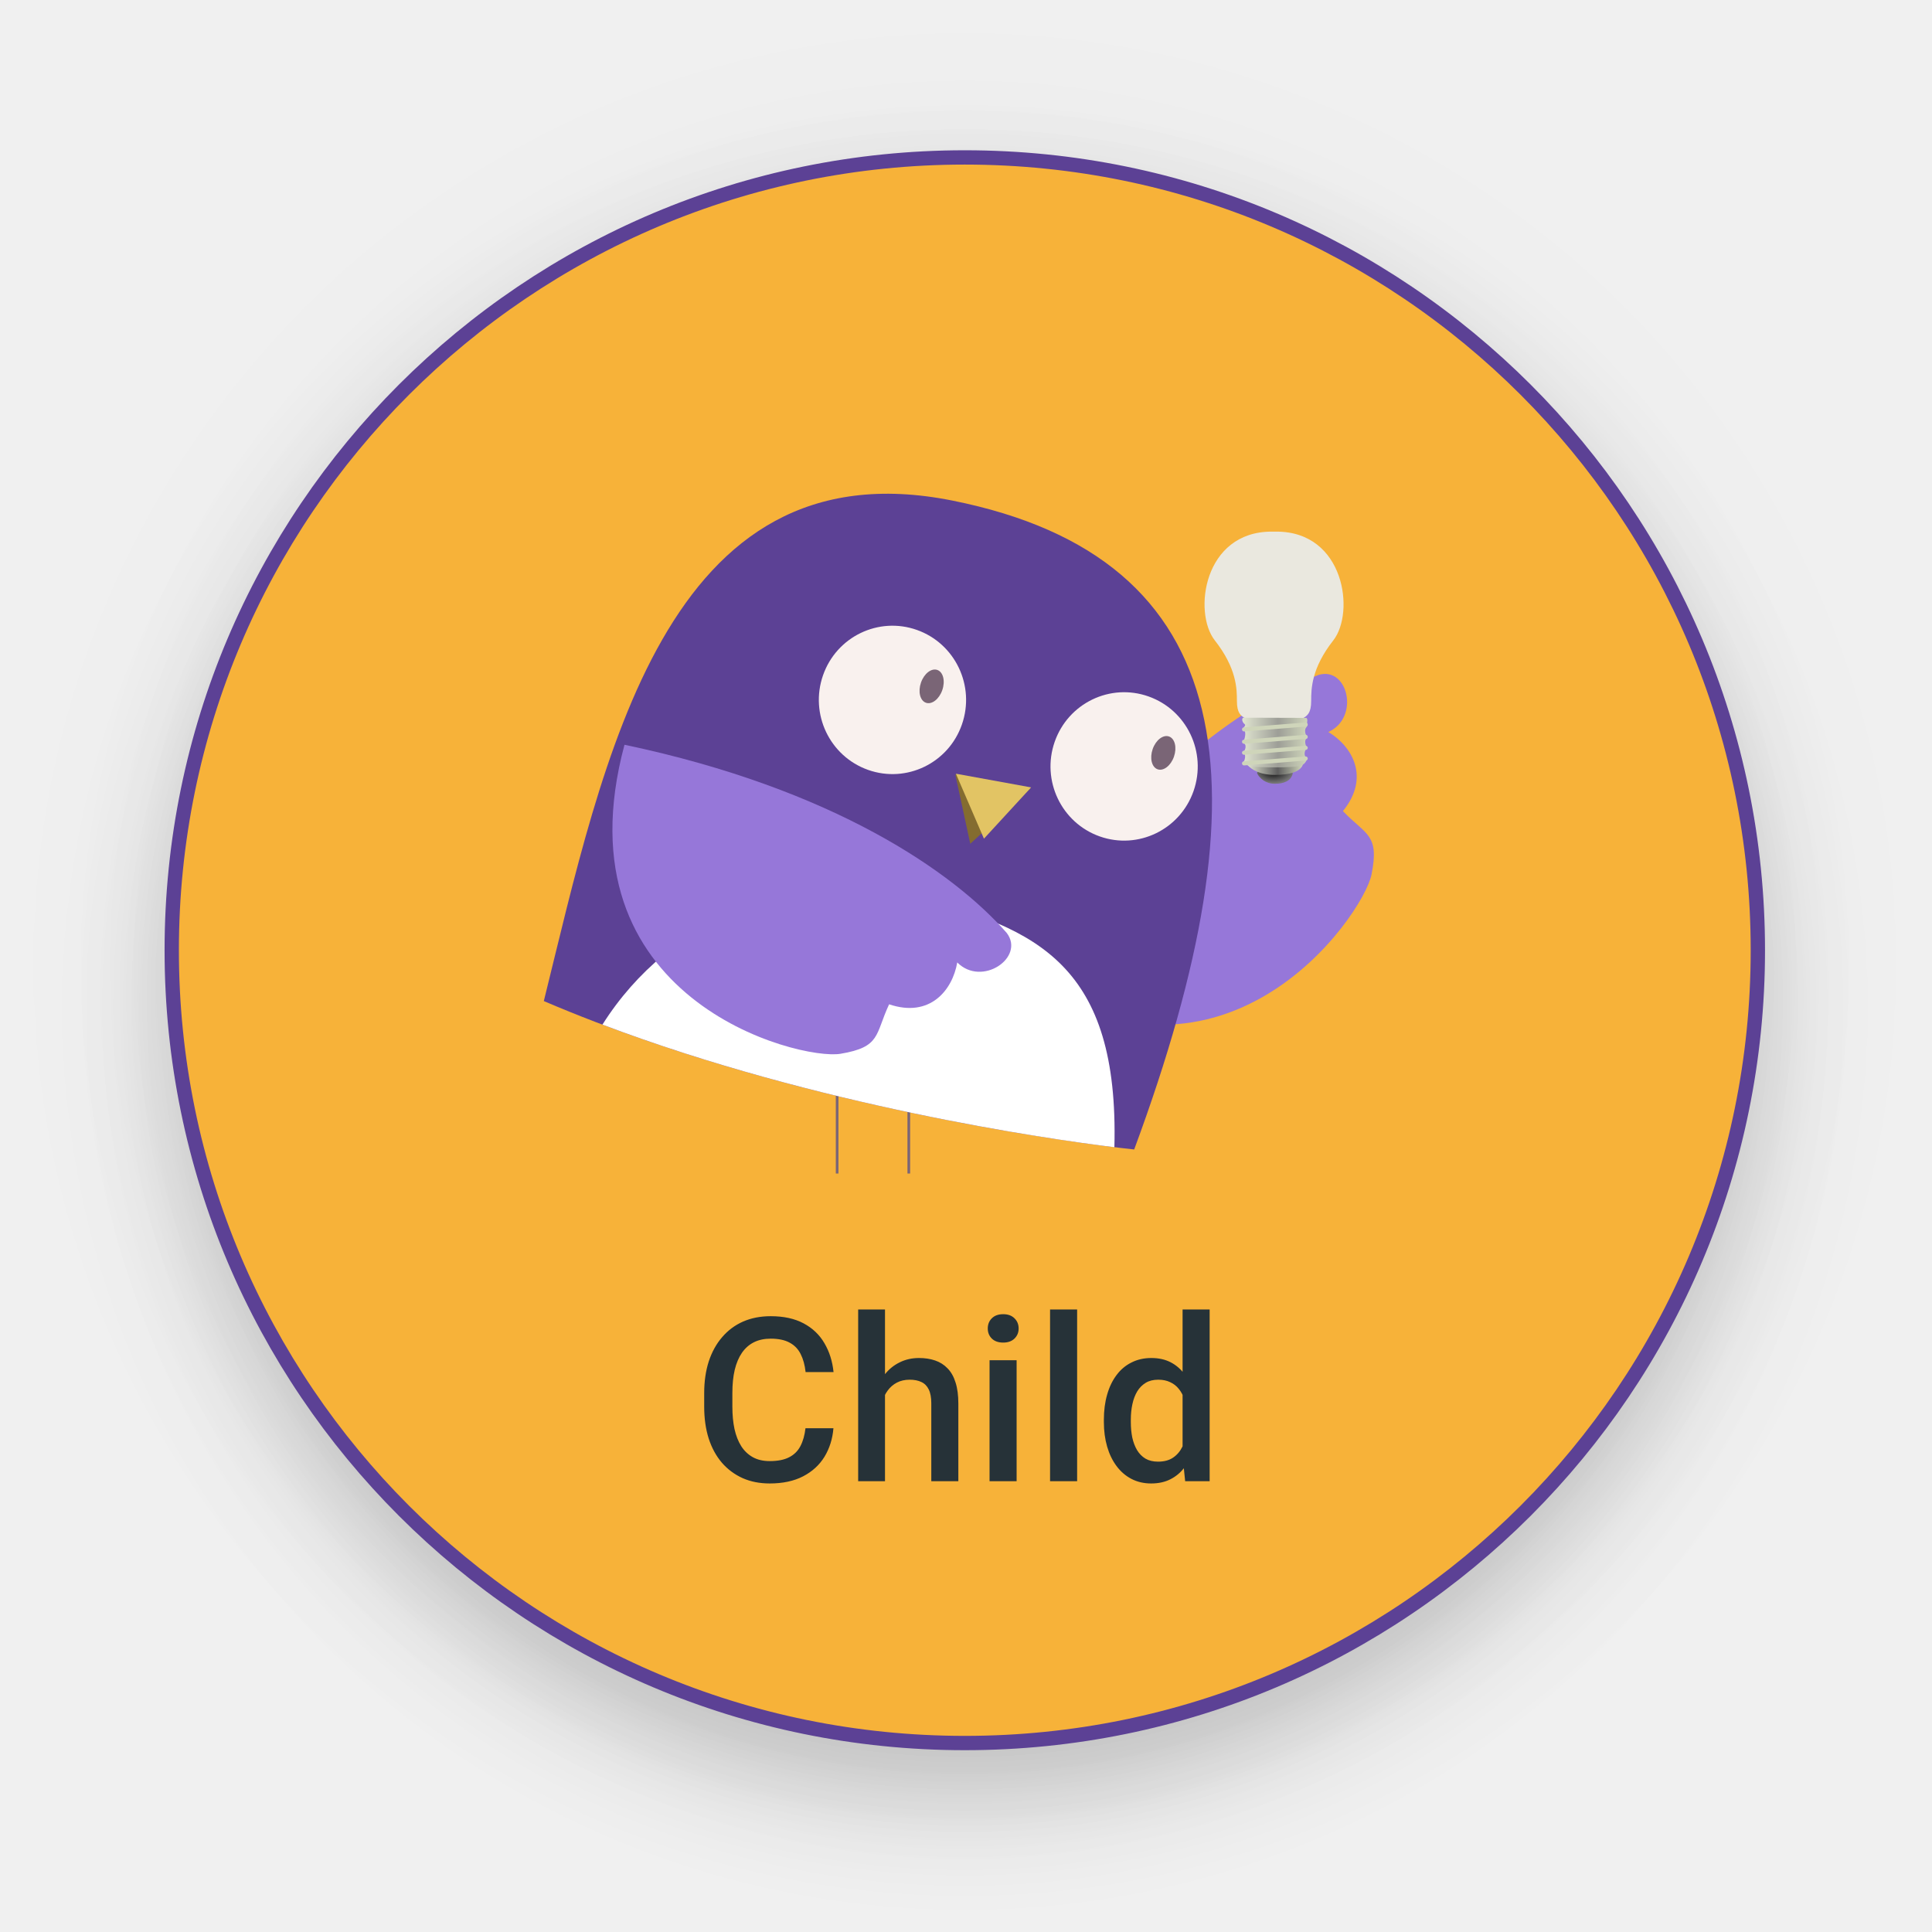
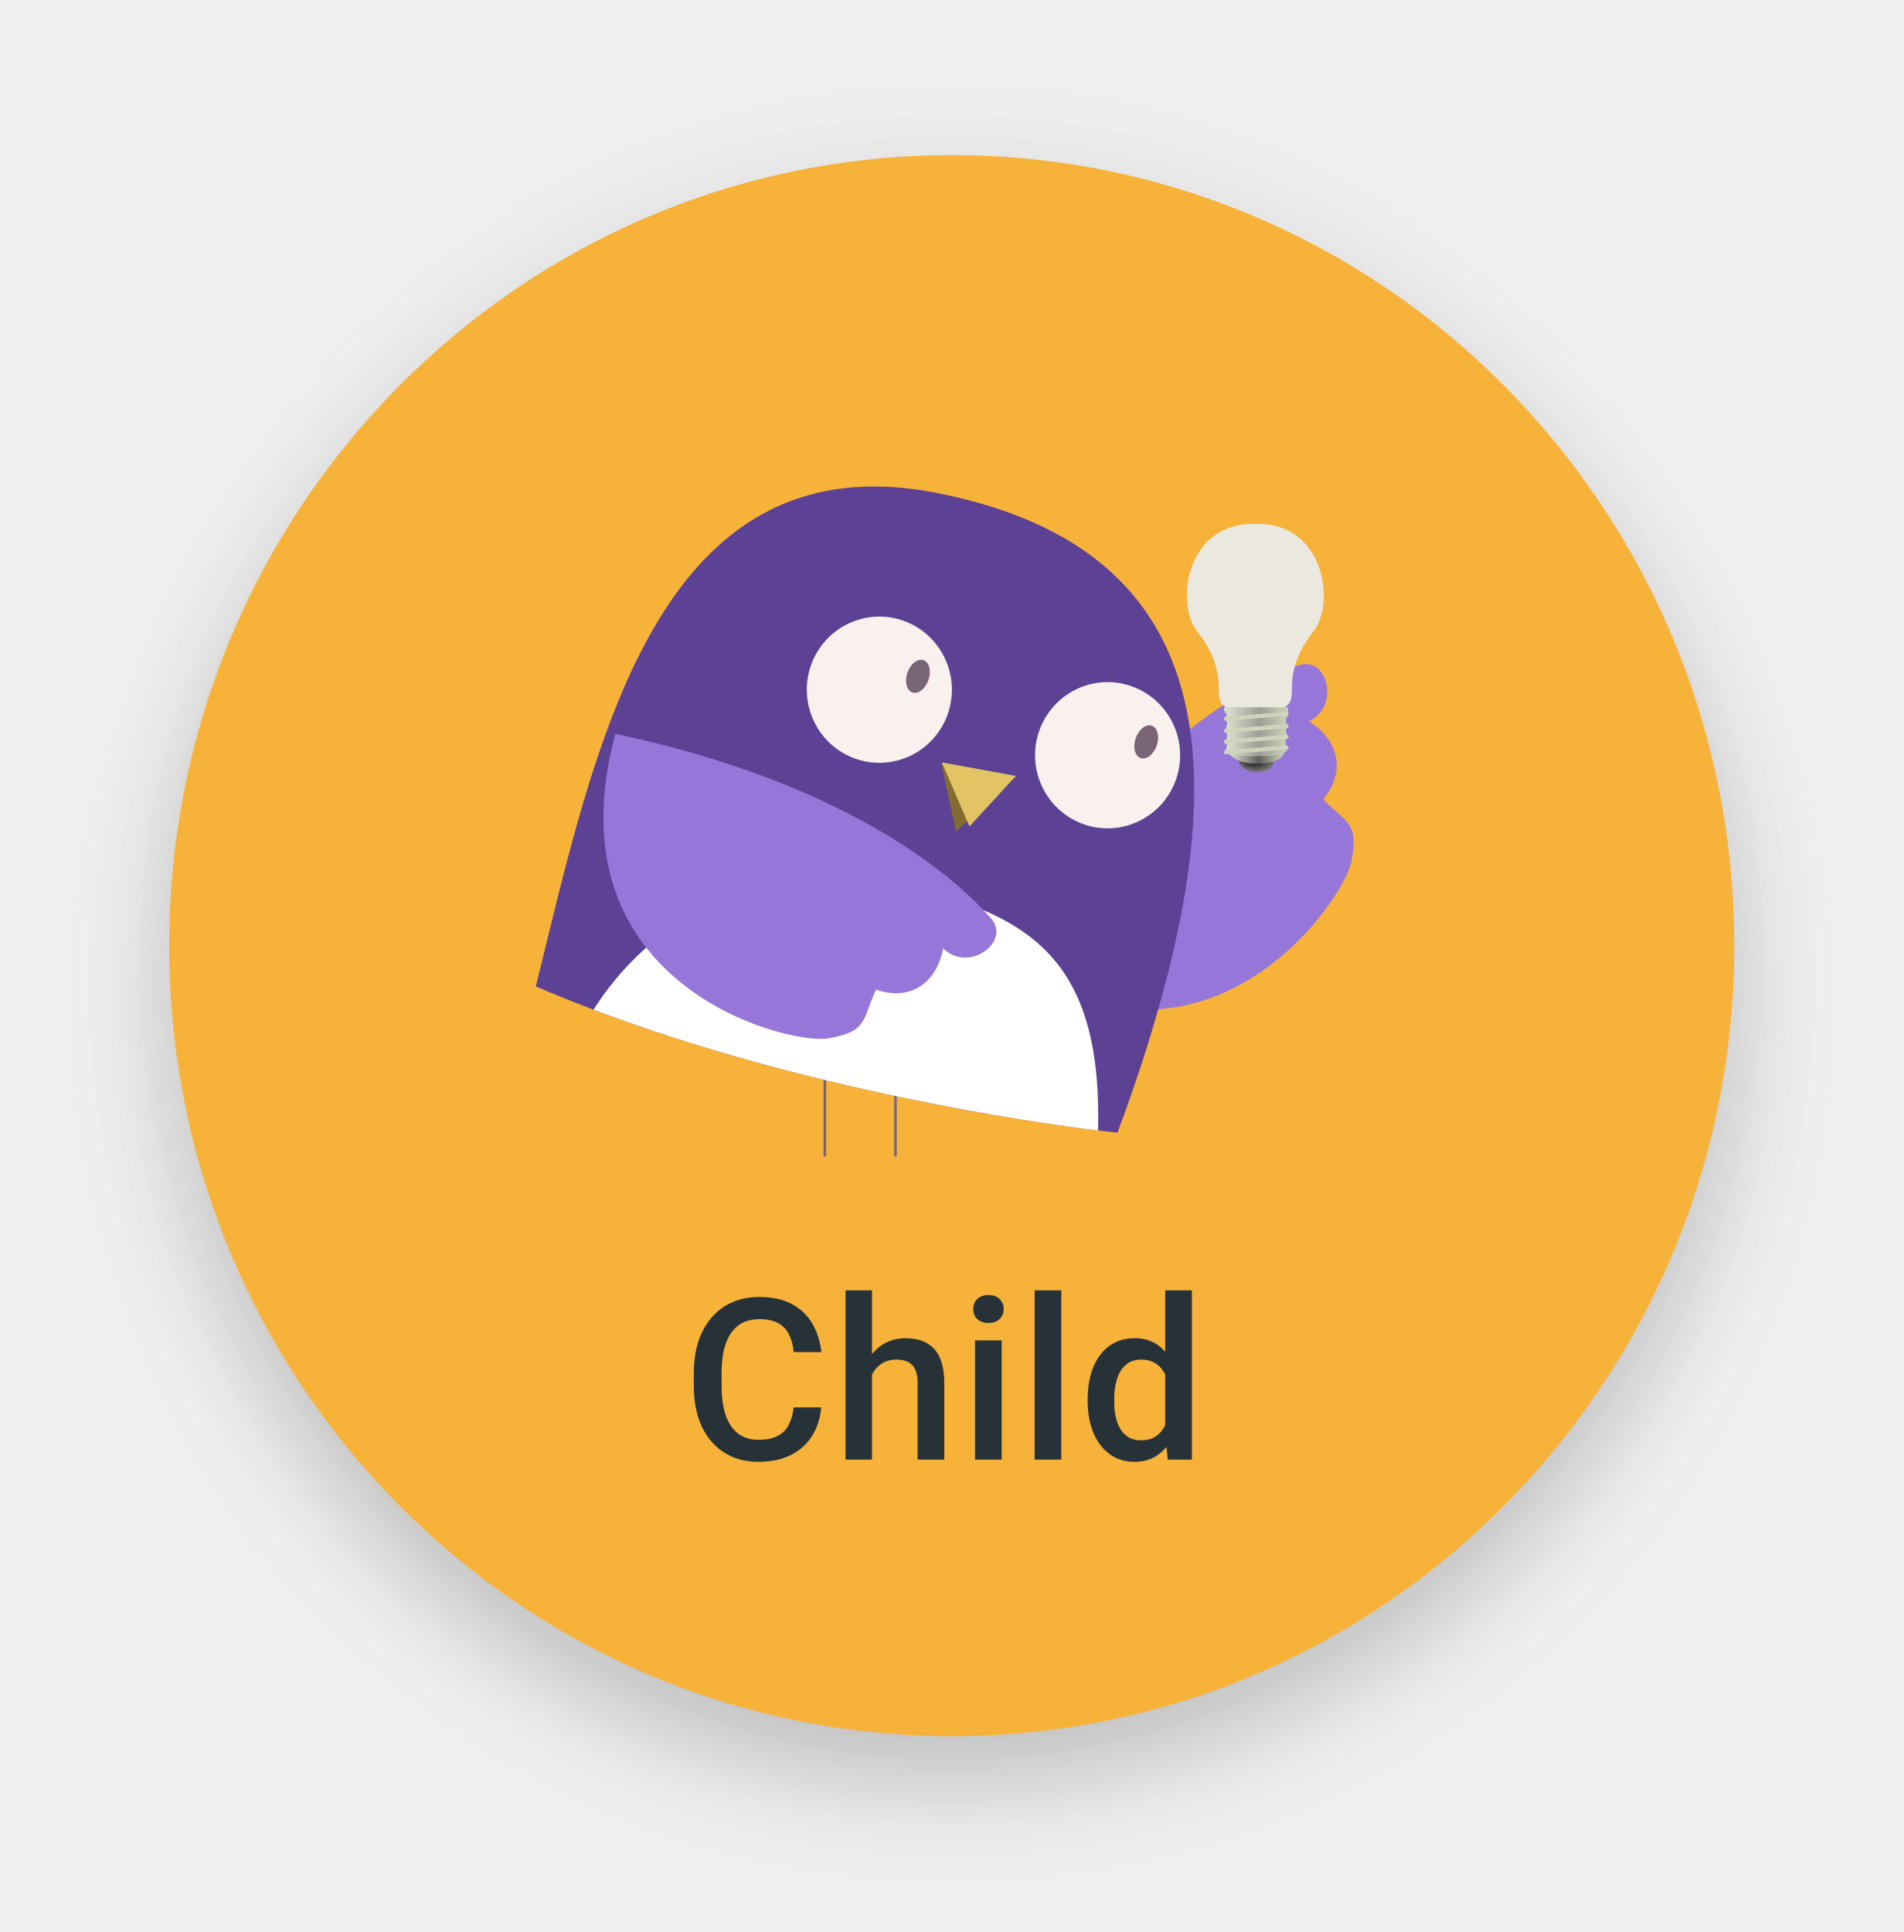
- <svg xmlns="http://www.w3.org/2000/svg" width="135" height="135" viewBox="0 0 135 135" fill="none">
-   <g filter="url(#filter0_ddd_817_53576)">
-     <path d="M67.416 121.796C98.021 121.796 122.832 96.993 122.832 66.398C122.832 35.802 98.021 11 67.416 11C36.81 11 12 35.802 12 66.398C12 96.993 36.81 121.796 67.416 121.796Z" fill="#F7B239" />
-     <path d="M67.416 121.796C98.021 121.796 122.832 96.993 122.832 66.398C122.832 35.802 98.021 11 67.416 11C36.81 11 12 35.802 12 66.398C12 96.993 36.81 121.796 67.416 121.796Z" stroke="#5C4195" />
+ <svg xmlns="http://www.w3.org/2000/svg" width="135" height="137" viewBox="0 0 135 137" fill="none">
+   <g filter="url(#filter0_ddd_1164_34062)">
+     <path d="M67.495 123.109C98.144 123.109 122.99 98.013 122.99 67.055C122.99 36.096 98.144 11 67.495 11C36.846 11 12 36.096 12 67.055C12 98.013 36.846 123.109 67.495 123.109Z" fill="#F7B239" />
+     <path d="M56.284 99.799H58.237C58.175 100.544 57.966 101.208 57.612 101.791C57.258 102.369 56.761 102.825 56.12 103.158C55.479 103.492 54.701 103.658 53.784 103.658C53.081 103.658 52.448 103.533 51.886 103.283C51.323 103.028 50.841 102.669 50.44 102.205C50.039 101.736 49.732 101.171 49.518 100.51C49.31 99.848 49.206 99.109 49.206 98.291V97.346C49.206 96.528 49.313 95.788 49.526 95.127C49.745 94.466 50.057 93.9 50.464 93.432C50.87 92.958 51.357 92.596 51.925 92.346C52.498 92.096 53.141 91.971 53.854 91.971C54.761 91.971 55.526 92.137 56.151 92.471C56.776 92.804 57.261 93.265 57.604 93.853C57.953 94.442 58.167 95.117 58.245 95.877H56.292C56.24 95.387 56.125 94.968 55.948 94.619C55.776 94.27 55.521 94.005 55.182 93.822C54.844 93.635 54.401 93.541 53.854 93.541C53.406 93.541 53.016 93.624 52.682 93.791C52.349 93.958 52.07 94.203 51.846 94.525C51.623 94.848 51.453 95.247 51.339 95.721C51.229 96.189 51.175 96.726 51.175 97.33V98.291C51.175 98.864 51.224 99.385 51.323 99.853C51.427 100.317 51.583 100.715 51.792 101.049C52.005 101.382 52.276 101.64 52.604 101.822C52.932 102.005 53.326 102.096 53.784 102.096C54.341 102.096 54.792 102.007 55.136 101.83C55.484 101.653 55.748 101.395 55.925 101.057C56.107 100.713 56.227 100.294 56.284 99.799ZM61.84 91.502V103.502H59.965V91.502H61.84ZM61.512 98.963L60.903 98.955C60.908 98.372 60.989 97.833 61.145 97.338C61.306 96.843 61.53 96.413 61.817 96.049C62.108 95.679 62.457 95.395 62.864 95.197C63.27 94.994 63.72 94.893 64.215 94.893C64.632 94.893 65.007 94.95 65.34 95.064C65.679 95.179 65.97 95.364 66.215 95.619C66.46 95.869 66.645 96.197 66.77 96.603C66.9 97.005 66.965 97.494 66.965 98.072V103.502H65.075V98.057C65.075 97.65 65.015 97.328 64.895 97.088C64.78 96.848 64.611 96.676 64.387 96.572C64.163 96.463 63.89 96.408 63.567 96.408C63.228 96.408 62.929 96.476 62.668 96.611C62.413 96.747 62.2 96.932 62.028 97.166C61.856 97.4 61.726 97.671 61.637 97.978C61.554 98.286 61.512 98.614 61.512 98.963ZM71.037 95.049V103.502H69.146V95.049H71.037ZM69.021 92.83C69.021 92.544 69.115 92.307 69.303 92.119C69.495 91.926 69.761 91.83 70.1 91.83C70.433 91.83 70.696 91.926 70.889 92.119C71.081 92.307 71.178 92.544 71.178 92.83C71.178 93.111 71.081 93.346 70.889 93.533C70.696 93.721 70.433 93.814 70.1 93.814C69.761 93.814 69.495 93.721 69.303 93.533C69.115 93.346 69.021 93.111 69.021 92.83ZM75.265 91.502V103.502H73.374V91.502H75.265ZM82.634 101.752V91.502H84.525V103.502H82.814L82.634 101.752ZM77.134 99.369V99.205C77.134 98.564 77.209 97.981 77.361 97.455C77.511 96.924 77.73 96.468 78.017 96.088C78.303 95.703 78.652 95.408 79.064 95.205C79.475 94.997 79.939 94.893 80.454 94.893C80.965 94.893 81.413 94.992 81.798 95.189C82.183 95.387 82.511 95.671 82.782 96.041C83.053 96.406 83.269 96.843 83.431 97.353C83.592 97.859 83.707 98.421 83.775 99.041V99.564C83.707 100.169 83.592 100.721 83.431 101.221C83.269 101.721 83.053 102.153 82.782 102.518C82.511 102.882 82.181 103.163 81.79 103.361C81.405 103.559 80.954 103.658 80.439 103.658C79.928 103.658 79.467 103.551 79.056 103.338C78.65 103.124 78.303 102.825 78.017 102.439C77.73 102.054 77.511 101.601 77.361 101.08C77.209 100.554 77.134 99.984 77.134 99.369ZM79.017 99.205V99.369C79.017 99.755 79.051 100.114 79.118 100.447C79.191 100.781 79.303 101.075 79.454 101.33C79.605 101.58 79.801 101.778 80.04 101.924C80.285 102.064 80.577 102.135 80.915 102.135C81.342 102.135 81.694 102.041 81.97 101.854C82.246 101.666 82.462 101.413 82.618 101.096C82.78 100.773 82.889 100.413 82.946 100.018V98.603C82.915 98.296 82.85 98.01 82.751 97.744C82.657 97.478 82.53 97.247 82.368 97.049C82.207 96.846 82.006 96.689 81.767 96.58C81.532 96.466 81.254 96.408 80.931 96.408C80.587 96.408 80.295 96.481 80.056 96.627C79.816 96.773 79.618 96.973 79.462 97.228C79.311 97.484 79.199 97.781 79.126 98.119C79.053 98.458 79.017 98.82 79.017 99.205Z" fill="#263238" />
+     <path d="M70.439 67.632C78.51 54.938 86.888 49.15 92.141 47.159C94.186 46.55 95.04 50.144 92.82 51.15C94.49 52.152 95.758 54.32 93.838 56.676C95.44 58.358 96.406 58.264 95.836 61.109C95.258 63.991 85.254 78.483 70.439 67.634V67.632Z" fill="#9677D9" />
+     <path d="M58.589 76.287H58.403V82.001H58.589V76.287Z" fill="#7A6576" />
+     <path d="M63.595 76.287H63.409V82.001H63.595V76.287Z" fill="#7A6576" />
+     <path d="M38 69.95C42.142 53.246 46.415 30.957 66.537 34.976C86.661 38.997 88.705 54.79 79.252 80.319C79.252 80.319 56.974 78.072 38 69.95V69.95Z" fill="#5C4195" />
+     <path d="M67.215 50.624C68.156 47.923 66.745 44.966 64.065 44.017C61.386 43.069 58.45 44.489 57.509 47.189C56.567 49.891 57.977 52.849 60.659 53.798C63.339 54.746 66.275 53.326 67.215 50.624Z" fill="#F9F1EE" />
+     <path d="M65.844 48.222C65.623 48.857 65.112 49.25 64.701 49.104C64.288 48.958 64.134 48.329 64.355 47.694C64.576 47.061 65.088 46.668 65.498 46.814C65.909 46.96 66.063 47.589 65.844 48.222Z" fill="#7A6576" />
+     <path d="M83.402 55.271C84.342 52.57 82.933 49.613 80.254 48.664C77.572 47.714 74.638 49.136 73.695 51.836C72.755 54.539 74.164 57.496 76.845 58.445C79.525 59.393 82.459 57.971 83.402 55.271V55.271Z" fill="#F9F1EE" />
+     <path d="M82.032 52.87C81.811 53.505 81.3 53.898 80.889 53.754C80.477 53.608 80.324 52.978 80.543 52.343C80.763 51.711 81.274 51.317 81.686 51.461C82.099 51.608 82.251 52.237 82.032 52.87Z" fill="#7A6576" />
+     <path d="M66.754 54.123L67.799 58.959L72.004 55.101L66.754 54.123Z" fill="#846C30" />
+     <path d="M66.795 54.062L68.754 58.602L72.049 55.02L66.795 54.062Z" fill="#E2C464" />
+     <path d="M42.096 71.596C57.186 77.3 73.169 79.582 77.869 80.162C78.194 67.528 72.55 64.826 63.79 62.656C55.766 60.665 46.849 64.062 42.096 71.596V71.596Z" fill="white" />
+     <path d="M43.638 52.041C58.282 55.123 66.632 60.953 70.349 65.193C71.642 66.901 68.611 68.986 66.888 67.251C66.556 69.18 64.995 71.145 62.127 70.177C61.137 72.284 61.568 73.16 58.728 73.634C55.848 74.115 38.851 69.853 43.636 52.039L43.638 52.041Z" fill="#9677D9" />
+     <path d="M88.86 37.147C84.091 37.147 83.357 42.798 84.886 44.746C86.416 46.696 86.431 48.13 86.431 48.977C86.431 49.823 86.7 50.02 87.031 50.202H91.021C91.35 50.02 91.621 49.823 91.621 48.977C91.621 48.13 91.636 46.696 93.165 44.746C94.695 42.797 93.961 37.147 89.192 37.147H88.86V37.147Z" fill="#EAE8DF" />
+     <path d="M87.839 54.034C88.021 54.386 88.419 54.764 89.082 54.764C89.746 54.764 90.21 54.543 90.326 54.073C90.443 53.603 87.888 53.448 87.837 54.034H87.839Z" fill="url(#paint0_radial_1164_34062)" />
+     <path d="M87.141 53.42C87.425 53.772 88.047 54.15 89.083 54.15C90.118 54.15 90.843 53.929 91.025 53.459C91.207 52.989 87.219 52.831 87.141 53.42V53.42Z" fill="url(#paint1_linear_1164_34062)" />
+     <path d="M91.283 50.158C91.426 50.276 91.296 50.497 91.348 50.589C91.4 50.68 91.322 50.759 91.244 50.875C91.166 50.993 91.192 51.28 91.296 51.398C91.4 51.516 91.397 51.551 91.276 51.632C91.155 51.712 91.207 52.051 91.296 52.167C91.387 52.285 91.387 52.167 91.257 52.351C91.127 52.534 91.135 52.832 91.27 52.913C91.406 52.993 91.244 53.33 90.999 53.461C90.793 53.606 89.614 53.619 89.252 53.619H88.912C88.549 53.619 87.371 53.606 87.165 53.461C86.949 53.396 86.78 53.28 86.884 53.227C86.989 53.175 87.053 52.757 86.962 52.692C86.871 52.626 86.864 52.536 86.946 52.458C87.028 52.379 87.089 52.077 86.968 51.974C86.847 51.87 86.847 51.819 86.91 51.74C86.975 51.662 87.079 51.192 86.962 51.062C86.845 50.931 86.793 50.997 86.884 50.866C86.975 50.735 87.067 50.671 86.949 50.579C86.832 50.487 86.73 50.24 86.871 50.148L91.287 50.161L91.283 50.158Z" fill="url(#paint2_linear_1164_34062)" />
+     <path d="M91.382 50.616C91.376 50.537 91.307 50.477 91.229 50.485L86.918 50.826C86.84 50.831 86.78 50.901 86.788 50.979C86.793 51.058 86.862 51.118 86.94 51.111L91.251 50.77C91.33 50.764 91.389 50.695 91.382 50.616Z" fill="#CFD5BA" />
+     <path d="M91.382 51.477C91.376 51.399 91.307 51.339 91.229 51.346L86.918 51.687C86.84 51.693 86.78 51.762 86.788 51.841C86.793 51.919 86.862 51.979 86.94 51.972L91.251 51.631C91.33 51.625 91.389 51.556 91.382 51.477Z" fill="#CFD5BA" />
+     <path d="M91.382 52.247C91.376 52.168 91.307 52.108 91.229 52.114L86.918 52.455C86.84 52.46 86.78 52.529 86.788 52.608C86.793 52.687 86.862 52.747 86.94 52.739L91.251 52.398C91.33 52.393 91.389 52.323 91.382 52.245V52.247Z" fill="#CFD5BA" />
+     <path d="M91.382 52.989C91.376 52.91 91.307 52.851 91.229 52.858L86.918 53.199C86.84 53.205 86.78 53.274 86.788 53.352C86.793 53.431 86.862 53.491 86.94 53.484L91.251 53.143C91.33 53.137 91.389 53.068 91.382 52.989Z" fill="#CFD5BA" />
  </g>
-   <path d="M56.284 99.798H58.237C58.175 100.543 57.966 101.207 57.612 101.791C57.258 102.369 56.761 102.824 56.12 103.158C55.479 103.491 54.701 103.658 53.784 103.658C53.081 103.658 52.448 103.533 51.886 103.283C51.323 103.028 50.841 102.668 50.44 102.205C50.039 101.736 49.732 101.171 49.518 100.509C49.31 99.848 49.206 99.108 49.206 98.29V97.345C49.206 96.528 49.313 95.788 49.526 95.126C49.745 94.465 50.057 93.9 50.464 93.431C50.87 92.957 51.357 92.595 51.925 92.345C52.498 92.095 53.141 91.97 53.854 91.97C54.761 91.97 55.526 92.137 56.151 92.47C56.776 92.803 57.261 93.264 57.604 93.853C57.953 94.442 58.167 95.116 58.245 95.876H56.292C56.24 95.387 56.125 94.968 55.948 94.619C55.776 94.27 55.521 94.004 55.182 93.822C54.844 93.634 54.401 93.54 53.854 93.54C53.406 93.54 53.016 93.624 52.682 93.79C52.349 93.957 52.07 94.202 51.846 94.525C51.623 94.848 51.453 95.246 51.339 95.72C51.229 96.189 51.175 96.725 51.175 97.33V98.29C51.175 98.863 51.224 99.384 51.323 99.853C51.427 100.317 51.583 100.715 51.792 101.048C52.005 101.382 52.276 101.639 52.604 101.822C52.932 102.004 53.326 102.095 53.784 102.095C54.341 102.095 54.792 102.007 55.136 101.83C55.484 101.653 55.748 101.395 55.925 101.056C56.107 100.712 56.227 100.293 56.284 99.798ZM61.84 91.501V103.501H59.965V91.501H61.84ZM61.512 98.962L60.903 98.955C60.908 98.371 60.989 97.832 61.145 97.337C61.306 96.843 61.53 96.413 61.817 96.048C62.108 95.678 62.457 95.395 62.864 95.197C63.27 94.994 63.72 94.892 64.215 94.892C64.632 94.892 65.007 94.949 65.34 95.064C65.679 95.178 65.97 95.363 66.215 95.619C66.46 95.869 66.645 96.197 66.77 96.603C66.9 97.004 66.965 97.494 66.965 98.072V103.501H65.075V98.056C65.075 97.65 65.015 97.327 64.895 97.087C64.78 96.848 64.611 96.676 64.387 96.572C64.163 96.462 63.89 96.408 63.567 96.408C63.228 96.408 62.929 96.475 62.668 96.611C62.413 96.746 62.2 96.931 62.028 97.165C61.856 97.4 61.726 97.671 61.637 97.978C61.554 98.285 61.512 98.613 61.512 98.962ZM71.037 95.048V103.501H69.146V95.048H71.037ZM69.021 92.83C69.021 92.543 69.115 92.306 69.303 92.119C69.495 91.926 69.761 91.83 70.1 91.83C70.433 91.83 70.696 91.926 70.889 92.119C71.081 92.306 71.178 92.543 71.178 92.83C71.178 93.111 71.081 93.345 70.889 93.533C70.696 93.72 70.433 93.814 70.1 93.814C69.761 93.814 69.495 93.72 69.303 93.533C69.115 93.345 69.021 93.111 69.021 92.83ZM75.265 91.501V103.501H73.374V91.501H75.265ZM82.634 101.751V91.501H84.525V103.501H82.814L82.634 101.751ZM77.134 99.369V99.205C77.134 98.564 77.209 97.981 77.361 97.455C77.511 96.923 77.73 96.468 78.017 96.087C78.303 95.702 78.652 95.408 79.064 95.205C79.475 94.996 79.939 94.892 80.454 94.892C80.965 94.892 81.413 94.991 81.798 95.189C82.183 95.387 82.511 95.671 82.782 96.04C83.053 96.405 83.269 96.843 83.431 97.353C83.592 97.858 83.707 98.421 83.775 99.04V99.564C83.707 100.168 83.592 100.72 83.431 101.22C83.269 101.72 83.053 102.153 82.782 102.517C82.511 102.882 82.181 103.163 81.79 103.361C81.405 103.559 80.954 103.658 80.439 103.658C79.928 103.658 79.467 103.551 79.056 103.337C78.65 103.124 78.303 102.824 78.017 102.439C77.73 102.054 77.511 101.6 77.361 101.08C77.209 100.554 77.134 99.983 77.134 99.369ZM79.017 99.205V99.369C79.017 99.754 79.051 100.113 79.118 100.447C79.191 100.78 79.303 101.074 79.454 101.33C79.605 101.58 79.801 101.778 80.04 101.923C80.285 102.064 80.577 102.134 80.915 102.134C81.342 102.134 81.694 102.041 81.97 101.853C82.246 101.666 82.462 101.413 82.618 101.095C82.78 100.772 82.889 100.413 82.946 100.017V98.603C82.915 98.296 82.85 98.009 82.751 97.744C82.657 97.478 82.53 97.246 82.368 97.048C82.207 96.845 82.006 96.689 81.767 96.58C81.532 96.465 81.254 96.408 80.931 96.408C80.587 96.408 80.295 96.481 80.056 96.626C79.816 96.772 79.618 96.973 79.462 97.228C79.311 97.483 79.199 97.78 79.126 98.119C79.053 98.457 79.017 98.819 79.017 99.205Z" fill="#263238" />
-   <path d="M70.439 67.632C78.51 54.938 86.888 49.15 92.141 47.159C94.186 46.55 95.04 50.144 92.82 51.15C94.49 52.152 95.758 54.32 93.838 56.676C95.44 58.358 96.406 58.264 95.836 61.109C95.258 63.991 85.254 78.483 70.439 67.634V67.632Z" fill="#9677D9" />
-   <path d="M58.588 76.288H58.402V82.001H58.588V76.288Z" fill="#7A6576" />
-   <path d="M63.596 76.288H63.41V82.001H63.596V76.288Z" fill="#7A6576" />
-   <path d="M38 69.95C42.142 53.247 46.415 30.957 66.537 34.976C86.661 38.997 88.705 54.79 79.252 80.32C79.252 80.32 56.974 78.072 38 69.95Z" fill="#5C4195" />
-   <path d="M67.215 50.623C68.156 47.923 66.745 44.965 64.065 44.016C61.386 43.068 58.45 44.488 57.509 47.188C56.567 49.891 57.977 52.848 60.659 53.797C63.339 54.745 66.275 53.326 67.215 50.623Z" fill="#F9F1EE" />
-   <path d="M65.843 48.222C65.622 48.857 65.111 49.251 64.701 49.105C64.288 48.959 64.134 48.329 64.355 47.694C64.576 47.061 65.087 46.668 65.498 46.814C65.908 46.96 66.063 47.59 65.843 48.222Z" fill="#7A6576" />
-   <path d="M83.402 55.271C84.343 52.571 82.934 49.614 80.254 48.664C77.572 47.715 74.638 49.136 73.696 51.837C72.756 54.539 74.164 57.496 76.846 58.446C79.526 59.393 82.46 57.972 83.402 55.271Z" fill="#F9F1EE" />
-   <path d="M82.032 52.871C81.811 53.506 81.3 53.899 80.889 53.755C80.477 53.609 80.324 52.979 80.543 52.344C80.763 51.712 81.274 51.318 81.686 51.462C82.099 51.608 82.251 52.238 82.032 52.871Z" fill="#7A6576" />
-   <path d="M66.754 54.123L67.798 58.959L72.004 55.101L66.754 54.123Z" fill="#846C30" />
-   <path d="M66.795 54.063L68.754 58.603L72.049 55.02L66.795 54.063Z" fill="#E2C464" />
-   <path d="M42.096 71.596C57.186 77.3 73.169 79.582 77.869 80.162C78.194 67.528 72.55 64.826 63.79 62.656C55.766 60.665 46.849 64.062 42.096 71.596Z" fill="white" />
-   <path d="M43.639 52.041C58.283 55.123 66.632 60.953 70.349 65.193C71.642 66.901 68.612 68.986 66.889 67.251C66.556 69.18 64.995 71.145 62.128 70.177C61.137 72.284 61.568 73.16 58.729 73.634C55.848 74.115 38.852 69.853 43.637 52.039L43.639 52.041Z" fill="#9677D9" />
-   <path d="M88.859 37.147C84.09 37.147 83.356 42.799 84.885 44.747C86.415 46.696 86.43 48.131 86.43 48.977C86.43 49.824 86.699 50.02 87.03 50.202H91.02C91.349 50.02 91.62 49.824 91.62 48.977C91.62 48.131 91.635 46.696 93.165 44.747C94.694 42.797 93.96 37.147 89.191 37.147H88.859Z" fill="#EAE8DF" />
-   <path d="M87.838 54.034C88.02 54.386 88.418 54.764 89.081 54.764C89.745 54.764 90.209 54.543 90.324 54.073C90.441 53.603 87.886 53.447 87.836 54.034H87.838Z" fill="url(#paint0_radial_817_53576)" />
-   <path d="M87.141 53.42C87.425 53.772 88.047 54.15 89.083 54.15C90.118 54.15 90.843 53.929 91.025 53.459C91.207 52.989 87.219 52.831 87.141 53.42Z" fill="url(#paint1_linear_817_53576)" />
-   <path d="M91.281 50.159C91.424 50.277 91.294 50.498 91.346 50.59C91.398 50.681 91.32 50.76 91.242 50.876C91.164 50.994 91.19 51.281 91.294 51.398C91.398 51.517 91.394 51.552 91.274 51.633C91.153 51.713 91.205 52.052 91.294 52.168C91.385 52.286 91.385 52.168 91.255 52.352C91.125 52.535 91.132 52.833 91.268 52.914C91.404 52.994 91.242 53.331 90.997 53.462C90.791 53.606 89.612 53.62 89.25 53.62H88.91C88.547 53.62 87.369 53.606 87.163 53.462C86.948 53.397 86.778 53.281 86.882 53.228C86.987 53.176 87.052 52.758 86.96 52.693C86.869 52.627 86.862 52.537 86.944 52.459C87.025 52.38 87.087 52.078 86.966 51.975C86.845 51.87 86.845 51.82 86.908 51.741C86.974 51.663 87.078 51.193 86.96 51.063C86.843 50.932 86.791 50.998 86.882 50.867C86.974 50.736 87.064 50.672 86.948 50.58C86.83 50.488 86.728 50.241 86.869 50.149L91.285 50.163L91.281 50.159Z" fill="url(#paint2_linear_817_53576)" />
-   <path d="M91.38 50.616C91.374 50.537 91.305 50.477 91.227 50.485L86.916 50.826C86.838 50.831 86.778 50.901 86.786 50.979C86.791 51.058 86.86 51.118 86.938 51.111L91.25 50.77C91.328 50.764 91.387 50.695 91.38 50.616Z" fill="#CFD5BA" />
-   <path d="M91.38 51.477C91.374 51.399 91.305 51.339 91.227 51.346L86.916 51.687C86.838 51.693 86.778 51.762 86.786 51.841C86.791 51.919 86.86 51.979 86.938 51.972L91.25 51.631C91.328 51.625 91.387 51.556 91.38 51.477Z" fill="#CFD5BA" />
-   <path d="M91.38 52.247C91.374 52.168 91.305 52.108 91.227 52.114L86.916 52.455C86.838 52.461 86.778 52.53 86.786 52.608C86.791 52.687 86.86 52.747 86.938 52.74L91.25 52.399C91.328 52.393 91.387 52.324 91.38 52.245V52.247Z" fill="#CFD5BA" />
-   <path d="M91.38 52.991C91.374 52.912 91.305 52.852 91.227 52.859L86.916 53.2C86.838 53.206 86.778 53.275 86.786 53.354C86.791 53.433 86.86 53.492 86.938 53.485L91.25 53.144C91.328 53.139 91.387 53.069 91.38 52.991Z" fill="#CFD5BA" />
  <defs>
-     <filter id="filter0_ddd_817_53576" x="0" y="0" width="134.832" height="134.795" filterUnits="userSpaceOnUse" color-interpolation-filters="sRGB">
+     <filter id="filter0_ddd_1164_34062" x="0" y="0" width="134.99" height="136.109" filterUnits="userSpaceOnUse" color-interpolation-filters="sRGB">
      <feFlood flood-opacity="0" result="BackgroundImageFix" />
      <feColorMatrix in="SourceAlpha" type="matrix" values="0 0 0 0 0 0 0 0 0 0 0 0 0 0 0 0 0 0 127 0" result="hardAlpha" />
      <feOffset dy="1" />
      <feGaussianBlur stdDeviation="6" />
      <feColorMatrix type="matrix" values="0 0 0 0 0 0 0 0 0 0 0 0 0 0 0 0 0 0 0.04 0" />
-       <feBlend mode="normal" in2="BackgroundImageFix" result="effect1_dropShadow_817_53576" />
+       <feBlend mode="normal" in2="BackgroundImageFix" result="effect1_dropShadow_1164_34062" />
      <feColorMatrix in="SourceAlpha" type="matrix" values="0 0 0 0 0 0 0 0 0 0 0 0 0 0 0 0 0 0 127 0" result="hardAlpha" />
      <feOffset dy="4" />
      <feGaussianBlur stdDeviation="4" />
      <feColorMatrix type="matrix" values="0 0 0 0 0 0 0 0 0 0 0 0 0 0 0 0 0 0 0.08 0" />
-       <feBlend mode="normal" in2="effect1_dropShadow_817_53576" result="effect2_dropShadow_817_53576" />
+       <feBlend mode="normal" in2="effect1_dropShadow_1164_34062" result="effect2_dropShadow_1164_34062" />
      <feColorMatrix in="SourceAlpha" type="matrix" values="0 0 0 0 0 0 0 0 0 0 0 0 0 0 0 0 0 0 127 0" result="hardAlpha" />
      <feOffset dy="3" />
      <feGaussianBlur stdDeviation="3" />
      <feColorMatrix type="matrix" values="0 0 0 0 0 0 0 0 0 0 0 0 0 0 0 0 0 0 0.1 0" />
-       <feBlend mode="normal" in2="effect2_dropShadow_817_53576" result="effect3_dropShadow_817_53576" />
-       <feBlend mode="normal" in="SourceGraphic" in2="effect3_dropShadow_817_53576" result="shape" />
+       <feBlend mode="normal" in2="effect2_dropShadow_1164_34062" result="effect3_dropShadow_1164_34062" />
+       <feBlend mode="normal" in="SourceGraphic" in2="effect3_dropShadow_1164_34062" result="shape" />
    </filter>
-     <radialGradient id="paint0_radial_817_53576" cx="0" cy="0" r="1" gradientUnits="userSpaceOnUse" gradientTransform="translate(88.9964 53.9549) rotate(90) scale(0.756598 1.32137)">
+     <radialGradient id="paint0_radial_1164_34062" cx="0" cy="0" r="1" gradientUnits="userSpaceOnUse" gradientTransform="translate(88.9979 53.9554) rotate(90) scale(0.756598 1.32137)">
      <stop stop-color="#0F0F0F" />
      <stop offset="1" stop-color="#757575" />
    </radialGradient>
-     <linearGradient id="paint1_linear_817_53576" x1="87.141" y1="53.596" x2="91.03" y2="53.596" gradientUnits="userSpaceOnUse">
+     <linearGradient id="paint1_linear_1164_34062" x1="87.141" y1="53.596" x2="91.03" y2="53.596" gradientUnits="userSpaceOnUse">
      <stop stop-color="#E1E5D1" />
      <stop offset="0.55" stop-color="#5E5E5E" />
      <stop offset="1" stop-color="#CFD5BA" />
    </linearGradient>
-     <linearGradient id="paint2_linear_817_53576" x1="86.797" y1="51.88" x2="91.368" y2="51.88" gradientUnits="userSpaceOnUse">
+     <linearGradient id="paint2_linear_1164_34062" x1="86.799" y1="51.879" x2="91.371" y2="51.879" gradientUnits="userSpaceOnUse">
      <stop stop-color="#E1E5D1" />
      <stop offset="0.55" stop-color="#9D9E97" />
      <stop offset="1" stop-color="#CFD5BA" />
    </linearGradient>
  </defs>
</svg>
